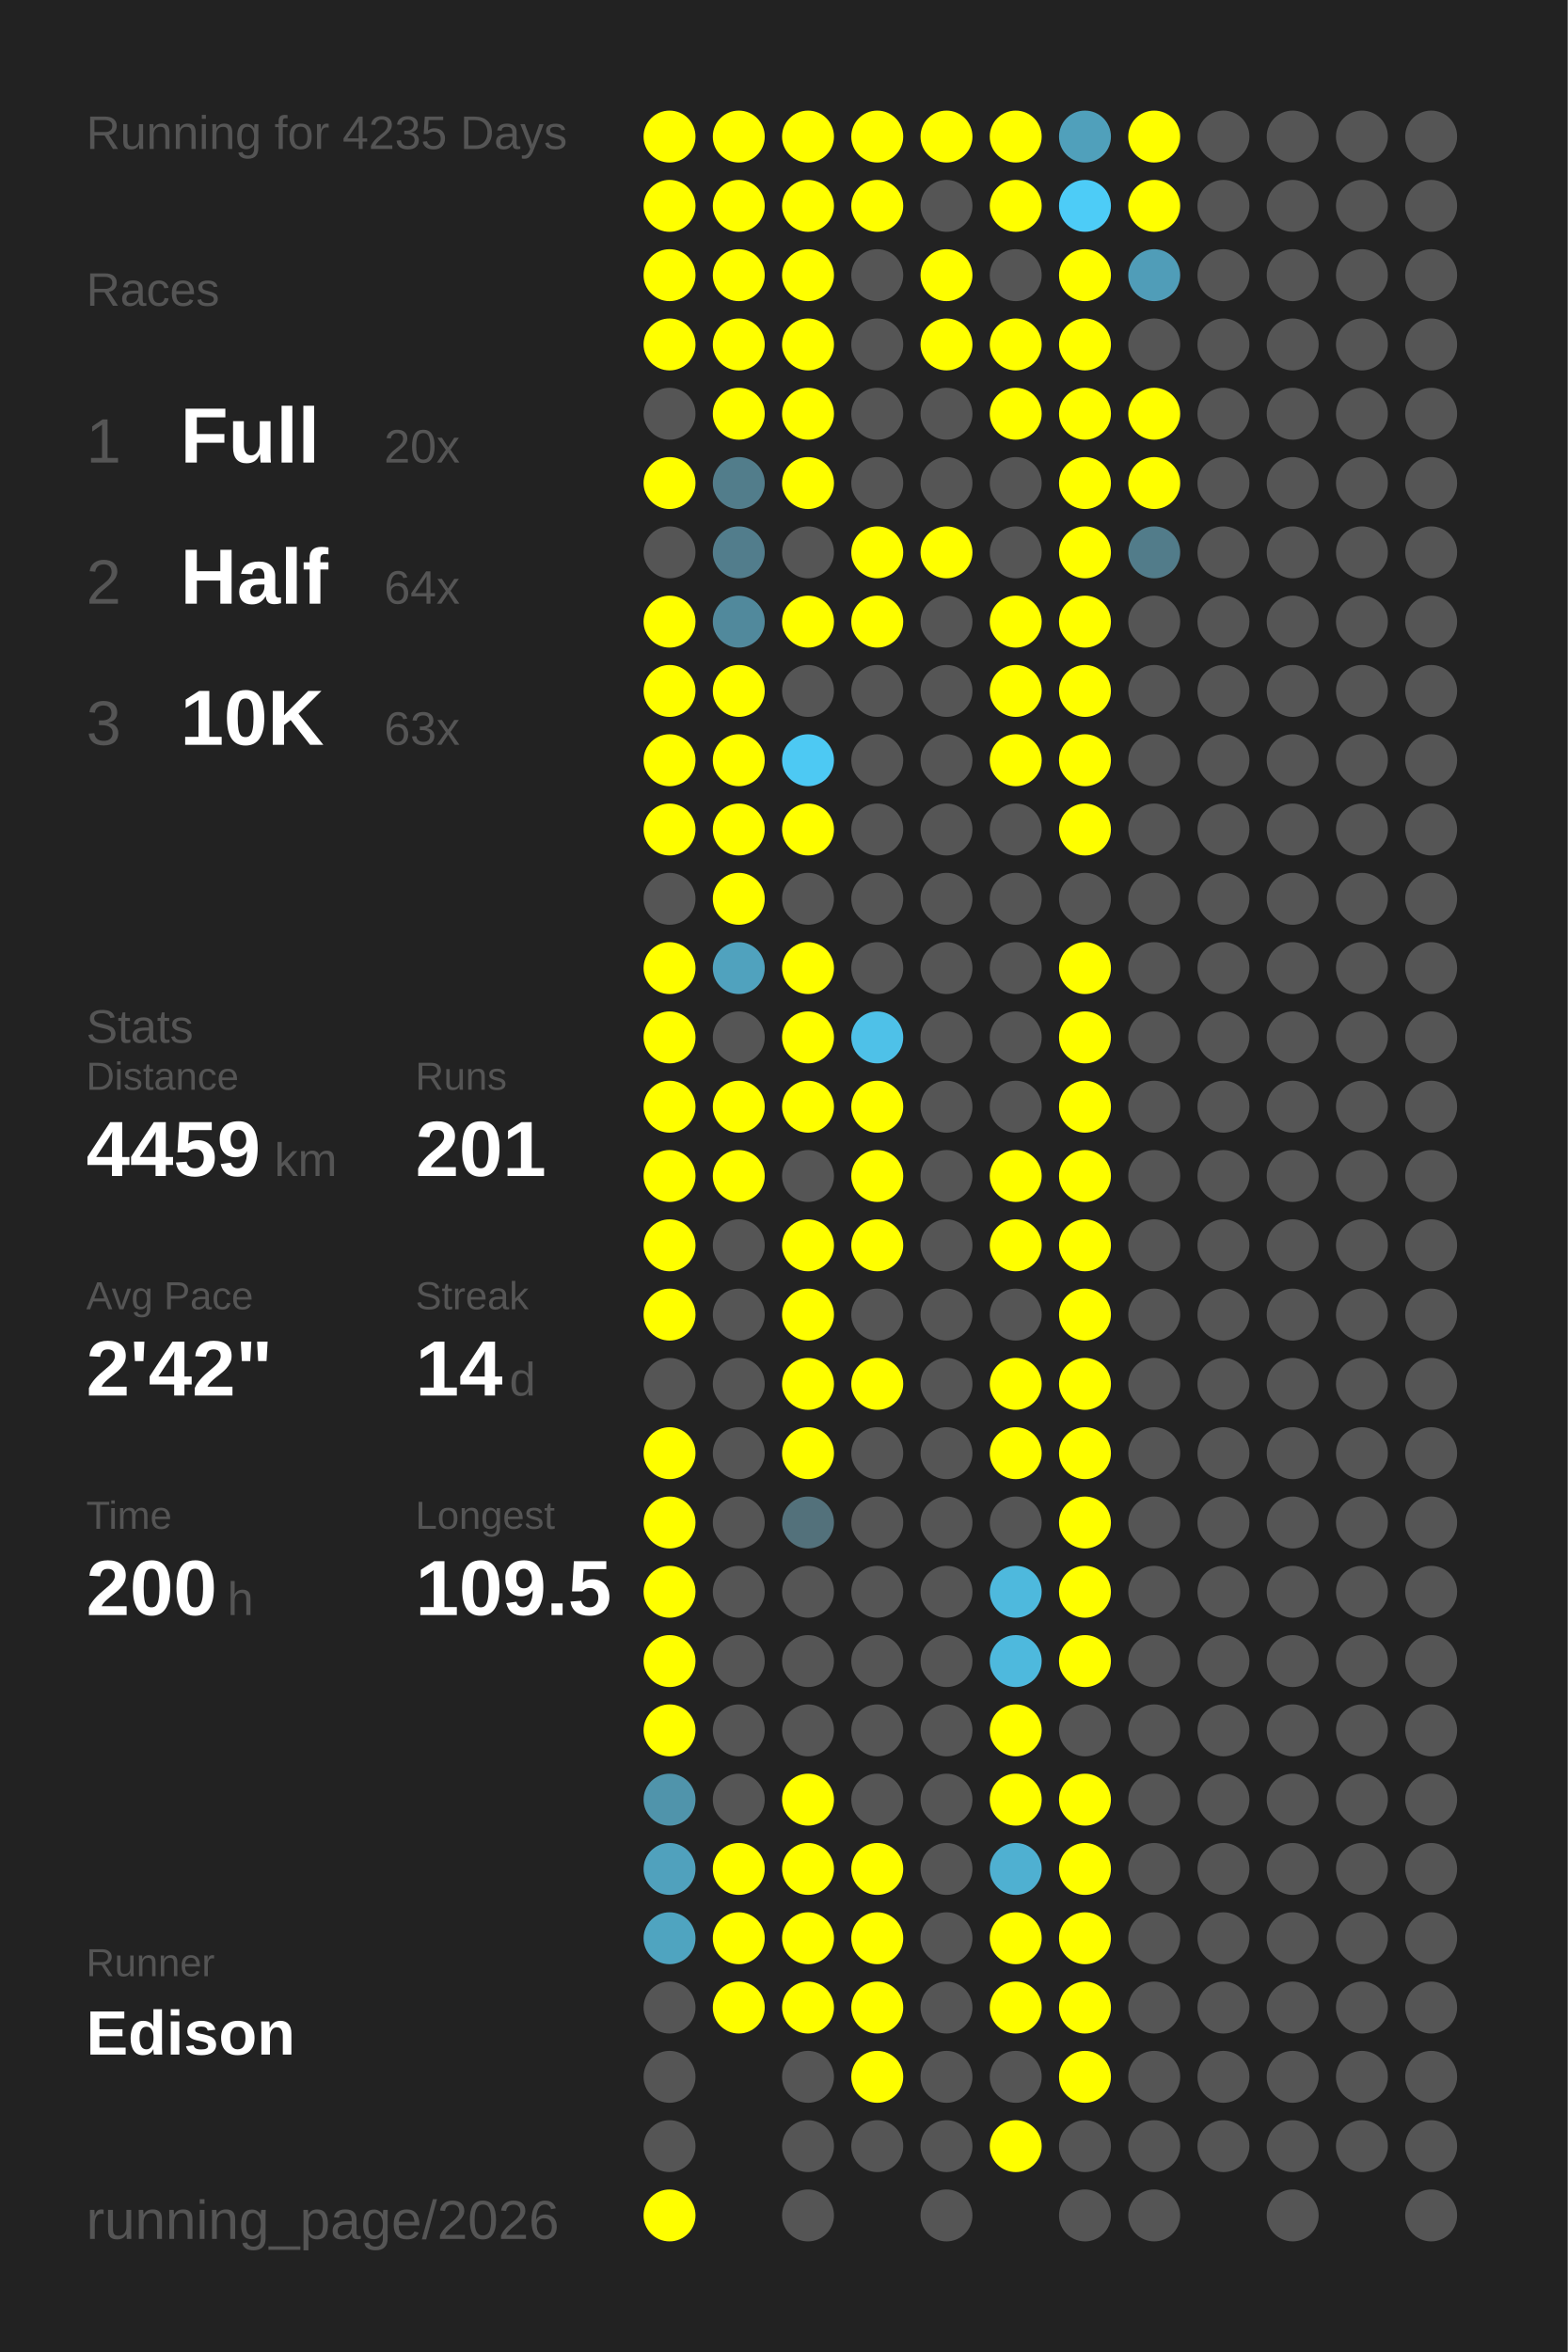
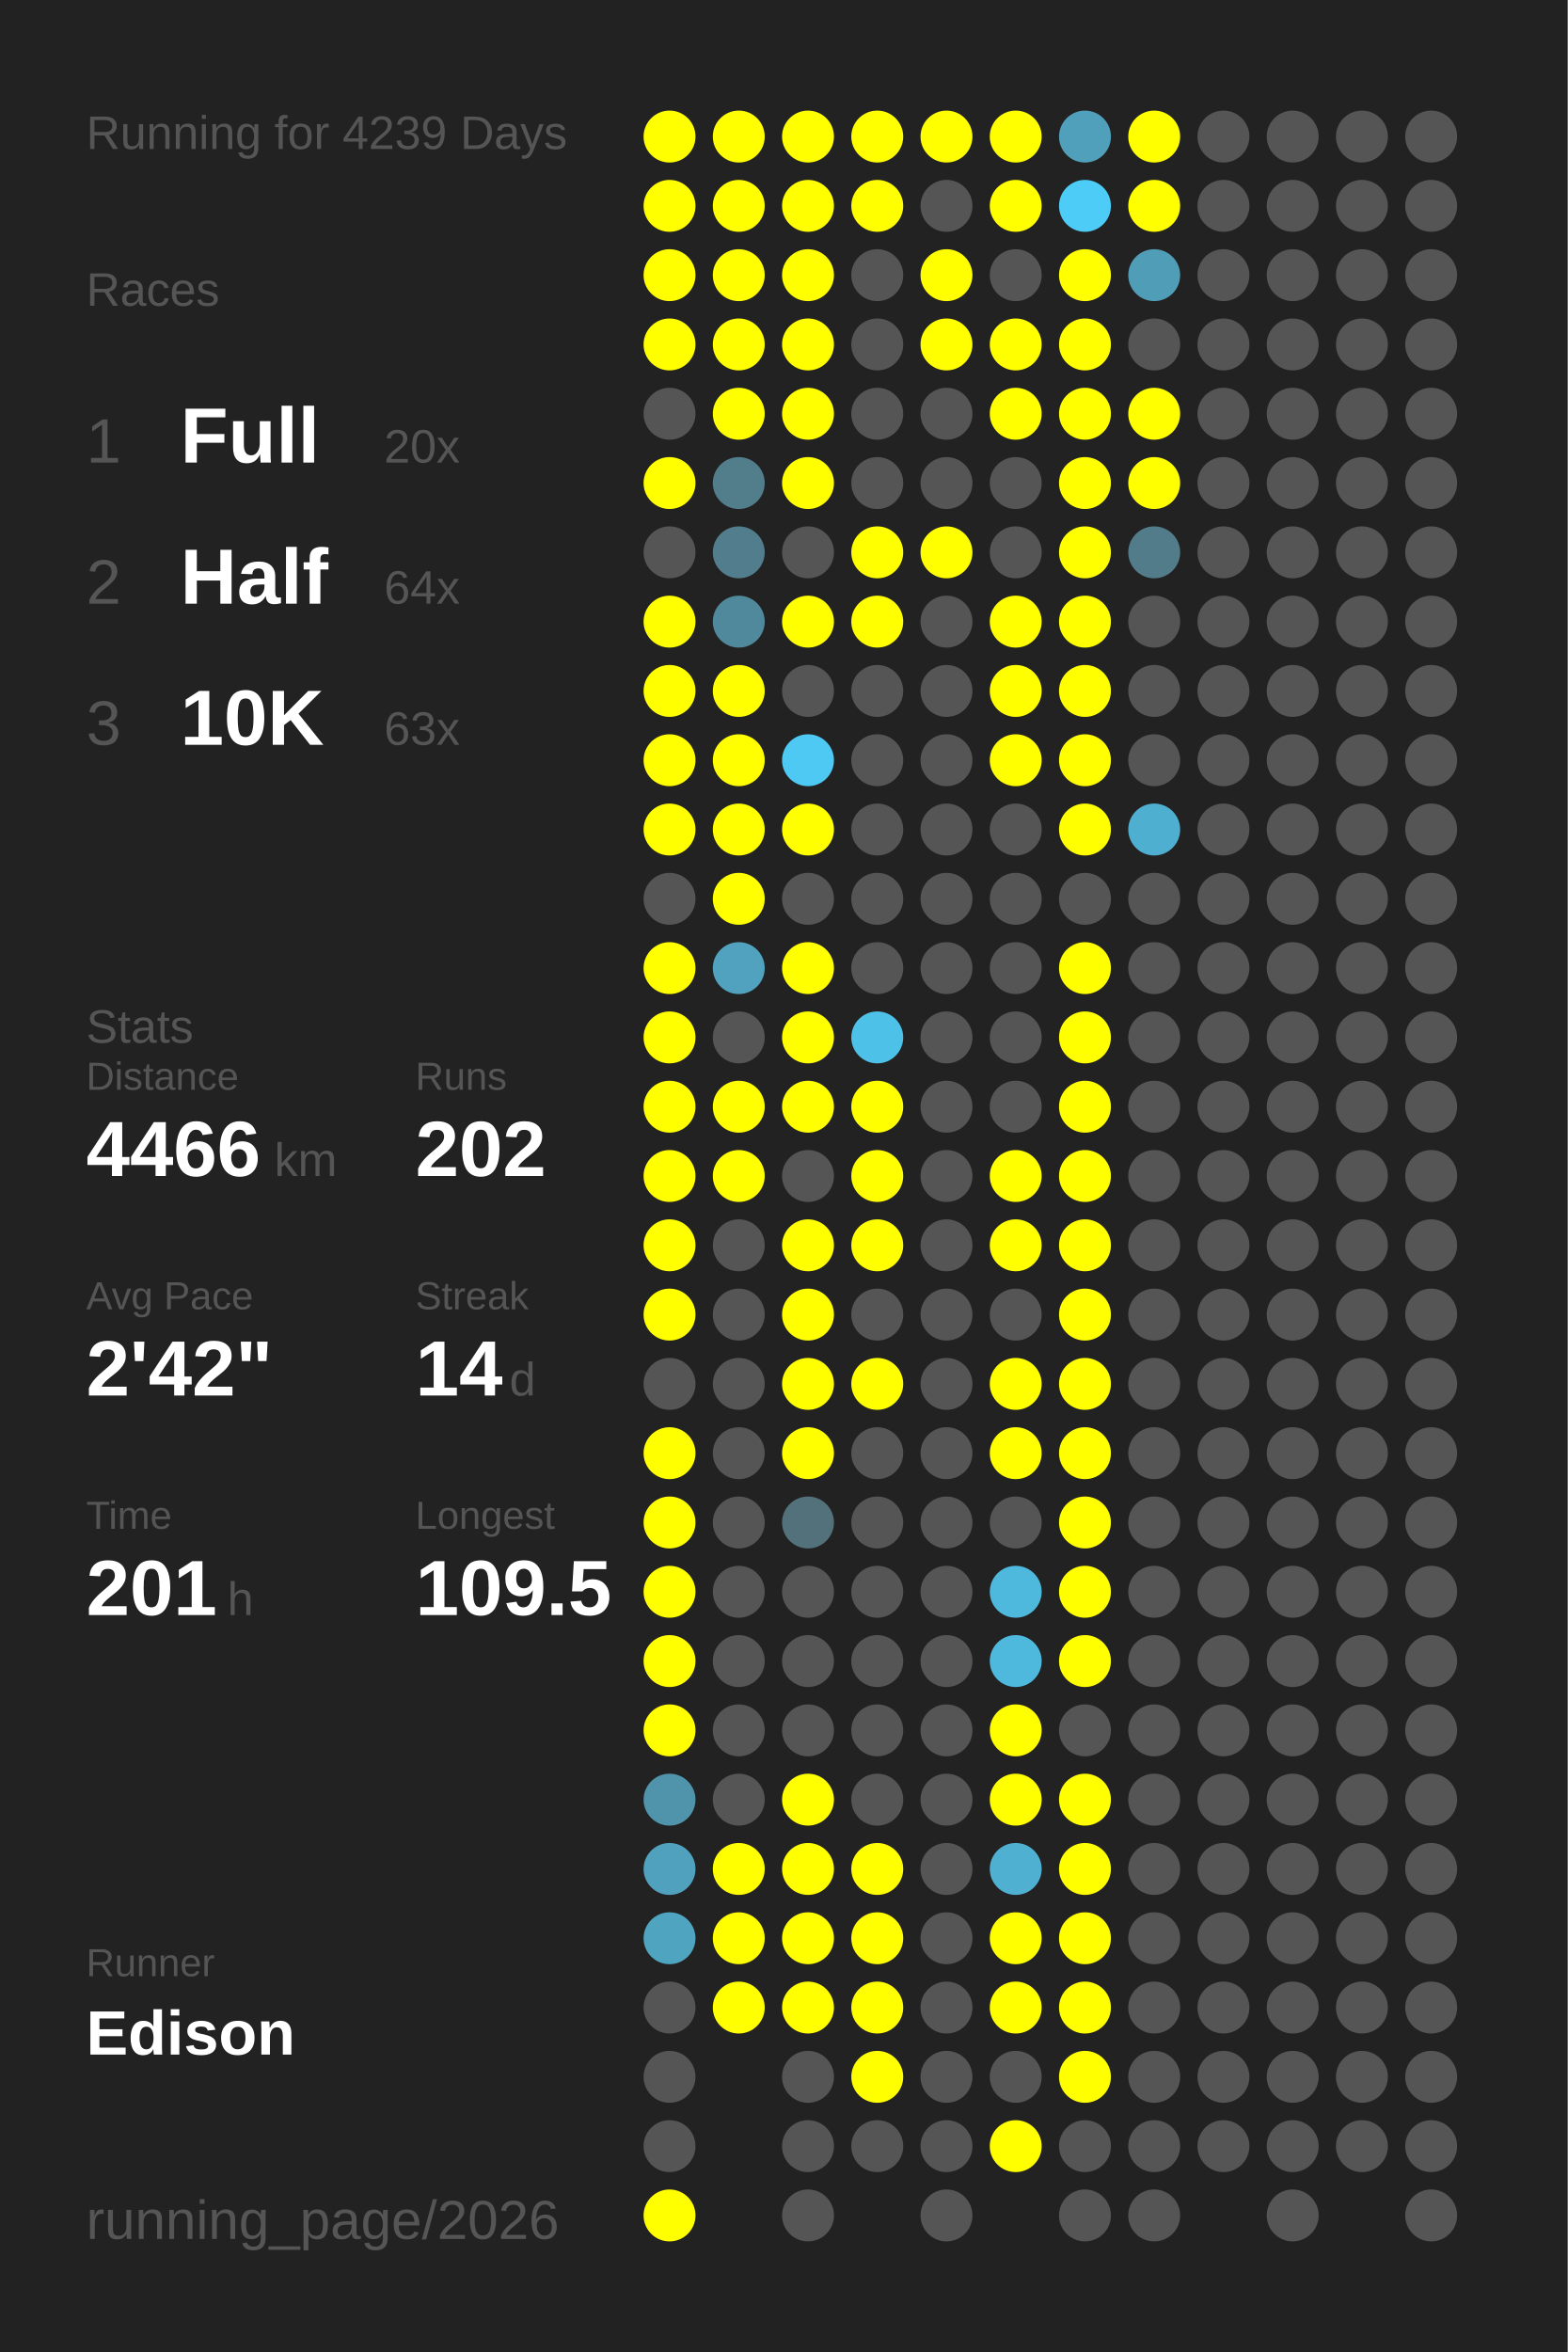
<svg xmlns="http://www.w3.org/2000/svg" baseProfile="full" height="300mm" version="1.1" viewBox="0,0,200,300" width="200mm">
  <defs />
  <rect fill="#222222" height="300" width="200" x="0" y="0" />
-   <text fill="#555555" style="font-size:6px; font-family:Arial;" x="11" y="19">Running for 4235 Days</text>
+   <text fill="#555555" style="font-size:6px; font-family:Arial;" x="11" y="19">Running for 4239 Days</text>
  <text fill="#555555" style="font-size:6px; font-family:Arial;" x="11" y="39">Races</text>
  <text fill="#555555" style="font-size:8px; font-family:Arial;" x="11" y="59">1</text>
  <text fill="#FFFFFF" style="font-size:10px; font-family:Arial; font-weight:bold;" x="23" y="59">Full</text>
  <text fill="#555555" style="font-size:6px; font-family:Arial;" x="49" y="59">20x</text>
  <text fill="#555555" style="font-size:8px; font-family:Arial;" x="11" y="77">2</text>
  <text fill="#FFFFFF" style="font-size:10px; font-family:Arial; font-weight:bold;" x="23" y="77">Half</text>
  <text fill="#555555" style="font-size:6px; font-family:Arial;" x="49" y="77">64x</text>
  <text fill="#555555" style="font-size:8px; font-family:Arial;" x="11" y="95">3</text>
  <text fill="#FFFFFF" style="font-size:10px; font-family:Arial; font-weight:bold;" x="23" y="95">10K</text>
  <text fill="#555555" style="font-size:6px; font-family:Arial;" x="49" y="95">63x</text>
  <text fill="#555555" style="font-size:6px; font-family:Arial;" x="11" y="133">Stats</text>
  <text fill="#555555" style="font-size:5px; font-family:Arial;" x="11" y="139">Distance</text>
-   <text fill="#FFFFFF" style="font-size:10px; font-family:Arial; font-weight:bold;" x="11" y="150">4459</text>
+   <text fill="#FFFFFF" style="font-size:10px; font-family:Arial; font-weight:bold;" x="11" y="150">4466</text>
  <text fill="#555555" style="font-size:6px; font-family:Arial;" x="35" y="150">km</text>
  <text fill="#555555" style="font-size:5px; font-family:Arial;" x="53" y="139">Runs</text>
-   <text fill="#FFFFFF" style="font-size:10px; font-family:Arial; font-weight:bold;" x="53" y="150">201</text>
+   <text fill="#FFFFFF" style="font-size:10px; font-family:Arial; font-weight:bold;" x="53" y="150">202</text>
  <text fill="#555555" style="font-size:5px; font-family:Arial;" x="11" y="167">Avg Pace</text>
  <text fill="#FFFFFF" style="font-size:10px; font-family:Arial; font-weight:bold;" x="11" y="178">2'42"</text>
  <text fill="#555555" style="font-size:5px; font-family:Arial;" x="53" y="167">Streak</text>
  <text fill="#FFFFFF" style="font-size:10px; font-family:Arial; font-weight:bold;" x="53" y="178">14</text>
  <text fill="#555555" style="font-size:6px; font-family:Arial;" x="65" y="178">d</text>
  <text fill="#555555" style="font-size:5px; font-family:Arial;" x="11" y="195">Time</text>
-   <text fill="#FFFFFF" style="font-size:10px; font-family:Arial; font-weight:bold;" x="11" y="206">200</text>
+   <text fill="#FFFFFF" style="font-size:10px; font-family:Arial; font-weight:bold;" x="11" y="206">201</text>
  <text fill="#555555" style="font-size:6px; font-family:Arial;" x="29" y="206">h</text>
  <text fill="#555555" style="font-size:5px; font-family:Arial;" x="53" y="195">Longest</text>
  <text fill="#FFFFFF" style="font-size:10px; font-family:Arial; font-weight:bold;" x="53" y="206">109.5</text>
  <text fill="#555555" style="font-size:5px; font-family:Arial;" x="11" y="252.065">Runner</text>
  <text fill="#FFFFFF" style="font-size:8px; font-family:Arial; font-weight:bold;" x="11" y="262.065">Edison</text>
  <text fill="#555555" style="font-size:7px; font-family:Arial;" x="11" y="285.581">running_page/2026</text>
  <circle cx="85.417" cy="17.419" fill="#FFFF00" r="3.312" />
  <circle cx="85.417" cy="26.258" fill="#FFFF00" r="3.312" />
  <circle cx="85.417" cy="35.097" fill="#FFFF00" r="3.312" />
  <circle cx="85.417" cy="43.935" fill="#FFFF00" r="3.312" />
  <circle cx="85.417" cy="52.774" fill="#555555" r="3.312" />
  <circle cx="85.417" cy="61.613" fill="#FFFF00" r="3.312" />
  <circle cx="85.417" cy="70.452" fill="#555555" r="3.312" />
  <circle cx="85.417" cy="79.29" fill="#FFFF00" r="3.312" />
  <circle cx="85.417" cy="88.129" fill="#FFFF00" r="3.312" />
  <circle cx="85.417" cy="96.968" fill="#FFFF00" r="3.312" />
  <circle cx="85.417" cy="105.806" fill="#FFFF00" r="3.312" />
  <circle cx="85.417" cy="114.645" fill="#555555" r="3.312" />
  <circle cx="85.417" cy="123.484" fill="#FFFF00" r="3.312" />
  <circle cx="85.417" cy="132.323" fill="#FFFF00" r="3.312" />
  <circle cx="85.417" cy="141.161" fill="#FFFF00" r="3.312" />
  <circle cx="85.417" cy="150" fill="#FFFF00" r="3.312" />
  <circle cx="85.417" cy="158.839" fill="#FFFF00" r="3.312" />
  <circle cx="85.417" cy="167.677" fill="#FFFF00" r="3.312" />
  <circle cx="85.417" cy="176.516" fill="#555555" r="3.312" />
  <circle cx="85.417" cy="185.355" fill="#FFFF00" r="3.312" />
  <circle cx="85.417" cy="194.194" fill="#FFFF00" r="3.312" />
  <circle cx="85.417" cy="203.032" fill="#FFFF00" r="3.312" />
  <circle cx="85.417" cy="211.871" fill="#FFFF00" r="3.312" />
  <circle cx="85.417" cy="220.71" fill="#FFFF00" r="3.312" />
  <circle cx="85.417" cy="229.548" fill="#5094ab" r="3.312" />
  <circle cx="85.417" cy="238.387" fill="#50a1bd" r="3.312" />
  <circle cx="85.417" cy="247.226" fill="#4fa4c0" r="3.312" />
  <circle cx="85.417" cy="256.065" fill="#555555" r="3.312" />
  <circle cx="85.417" cy="264.903" fill="#555555" r="3.312" />
  <circle cx="85.417" cy="273.742" fill="#555555" r="3.312" />
  <circle cx="85.417" cy="282.581" fill="#FFFF00" r="3.312" />
  <circle cx="94.25" cy="17.419" fill="#FFFF00" r="3.312" />
  <circle cx="94.25" cy="26.258" fill="#FFFF00" r="3.312" />
  <circle cx="94.25" cy="35.097" fill="#FFFF00" r="3.312" />
  <circle cx="94.25" cy="43.935" fill="#FFFF00" r="3.312" />
  <circle cx="94.25" cy="52.774" fill="#FFFF00" r="3.312" />
  <circle cx="94.25" cy="61.613" fill="#527d8b" r="3.312" />
  <circle cx="94.25" cy="70.452" fill="#527d8c" r="3.312" />
  <circle cx="94.25" cy="79.29" fill="#51899c" r="3.312" />
  <circle cx="94.25" cy="88.129" fill="#FFFF00" r="3.312" />
  <circle cx="94.25" cy="96.968" fill="#FFFF00" r="3.312" />
  <circle cx="94.25" cy="105.806" fill="#FFFF00" r="3.312" />
  <circle cx="94.25" cy="114.645" fill="#FFFF00" r="3.312" />
  <circle cx="94.25" cy="123.484" fill="#50a2be" r="3.312" />
  <circle cx="94.25" cy="132.323" fill="#555555" r="3.312" />
  <circle cx="94.25" cy="141.161" fill="#FFFF00" r="3.312" />
  <circle cx="94.25" cy="150" fill="#FFFF00" r="3.312" />
  <circle cx="94.25" cy="158.839" fill="#555555" r="3.312" />
  <circle cx="94.25" cy="167.677" fill="#555555" r="3.312" />
  <circle cx="94.25" cy="176.516" fill="#555555" r="3.312" />
  <circle cx="94.25" cy="185.355" fill="#555555" r="3.312" />
  <circle cx="94.25" cy="194.194" fill="#555555" r="3.312" />
  <circle cx="94.25" cy="203.032" fill="#555555" r="3.312" />
  <circle cx="94.25" cy="211.871" fill="#555555" r="3.312" />
  <circle cx="94.25" cy="220.71" fill="#555555" r="3.312" />
  <circle cx="94.25" cy="229.548" fill="#555555" r="3.312" />
  <circle cx="94.25" cy="238.387" fill="#FFFF00" r="3.312" />
  <circle cx="94.25" cy="247.226" fill="#FFFF00" r="3.312" />
  <circle cx="94.25" cy="256.065" fill="#FFFF00" r="3.312" />
  <circle cx="103.083" cy="17.419" fill="#FFFF00" r="3.312" />
  <circle cx="103.083" cy="26.258" fill="#FFFF00" r="3.312" />
  <circle cx="103.083" cy="35.097" fill="#FFFF00" r="3.312" />
  <circle cx="103.083" cy="43.935" fill="#FFFF00" r="3.312" />
  <circle cx="103.083" cy="52.774" fill="#FFFF00" r="3.312" />
  <circle cx="103.083" cy="61.613" fill="#FFFF00" r="3.312" />
  <circle cx="103.083" cy="70.452" fill="#555555" r="3.312" />
  <circle cx="103.083" cy="79.29" fill="#FFFF00" r="3.312" />
  <circle cx="103.083" cy="88.129" fill="#555555" r="3.312" />
  <circle cx="103.083" cy="96.968" fill="#4dc9f3" r="3.312" />
  <circle cx="103.083" cy="105.806" fill="#FFFF00" r="3.312" />
  <circle cx="103.083" cy="114.645" fill="#555555" r="3.312" />
  <circle cx="103.083" cy="123.484" fill="#FFFF00" r="3.312" />
  <circle cx="103.083" cy="132.323" fill="#FFFF00" r="3.312" />
  <circle cx="103.083" cy="141.161" fill="#FFFF00" r="3.312" />
  <circle cx="103.083" cy="150" fill="#555555" r="3.312" />
  <circle cx="103.083" cy="158.839" fill="#FFFF00" r="3.312" />
  <circle cx="103.083" cy="167.677" fill="#FFFF00" r="3.312" />
  <circle cx="103.083" cy="176.516" fill="#FFFF00" r="3.312" />
  <circle cx="103.083" cy="185.355" fill="#FFFF00" r="3.312" />
  <circle cx="103.083" cy="194.194" fill="#53717b" r="3.312" />
  <circle cx="103.083" cy="203.032" fill="#555555" r="3.312" />
  <circle cx="103.083" cy="211.871" fill="#555555" r="3.312" />
  <circle cx="103.083" cy="220.71" fill="#555555" r="3.312" />
  <circle cx="103.083" cy="229.548" fill="#FFFF00" r="3.312" />
  <circle cx="103.083" cy="238.387" fill="#FFFF00" r="3.312" />
  <circle cx="103.083" cy="247.226" fill="#FFFF00" r="3.312" />
  <circle cx="103.083" cy="256.065" fill="#FFFF00" r="3.312" />
  <circle cx="103.083" cy="264.903" fill="#555555" r="3.312" />
  <circle cx="103.083" cy="273.742" fill="#555555" r="3.312" />
  <circle cx="103.083" cy="282.581" fill="#555555" r="3.312" />
  <circle cx="111.917" cy="17.419" fill="#FFFF00" r="3.312" />
  <circle cx="111.917" cy="26.258" fill="#FFFF00" r="3.312" />
  <circle cx="111.917" cy="35.097" fill="#555555" r="3.312" />
  <circle cx="111.917" cy="43.935" fill="#555555" r="3.312" />
  <circle cx="111.917" cy="52.774" fill="#555555" r="3.312" />
  <circle cx="111.917" cy="61.613" fill="#555555" r="3.312" />
  <circle cx="111.917" cy="70.452" fill="#FFFF00" r="3.312" />
  <circle cx="111.917" cy="79.29" fill="#FFFF00" r="3.312" />
  <circle cx="111.917" cy="88.129" fill="#555555" r="3.312" />
  <circle cx="111.917" cy="96.968" fill="#555555" r="3.312" />
  <circle cx="111.917" cy="105.806" fill="#555555" r="3.312" />
  <circle cx="111.917" cy="114.645" fill="#555555" r="3.312" />
  <circle cx="111.917" cy="123.484" fill="#555555" r="3.312" />
  <circle cx="111.917" cy="132.323" fill="#4ec1e8" r="3.312" />
  <circle cx="111.917" cy="141.161" fill="#FFFF00" r="3.312" />
  <circle cx="111.917" cy="150" fill="#FFFF00" r="3.312" />
  <circle cx="111.917" cy="158.839" fill="#FFFF00" r="3.312" />
  <circle cx="111.917" cy="167.677" fill="#555555" r="3.312" />
  <circle cx="111.917" cy="176.516" fill="#FFFF00" r="3.312" />
  <circle cx="111.917" cy="185.355" fill="#555555" r="3.312" />
  <circle cx="111.917" cy="194.194" fill="#555555" r="3.312" />
  <circle cx="111.917" cy="203.032" fill="#555555" r="3.312" />
  <circle cx="111.917" cy="211.871" fill="#555555" r="3.312" />
  <circle cx="111.917" cy="220.71" fill="#555555" r="3.312" />
  <circle cx="111.917" cy="229.548" fill="#555555" r="3.312" />
  <circle cx="111.917" cy="238.387" fill="#FFFF00" r="3.312" />
  <circle cx="111.917" cy="247.226" fill="#FFFF00" r="3.312" />
  <circle cx="111.917" cy="256.065" fill="#FFFF00" r="3.312" />
  <circle cx="111.917" cy="264.903" fill="#FFFF00" r="3.312" />
  <circle cx="111.917" cy="273.742" fill="#555555" r="3.312" />
  <circle cx="120.75" cy="17.419" fill="#FFFF00" r="3.312" />
  <circle cx="120.75" cy="26.258" fill="#555555" r="3.312" />
  <circle cx="120.75" cy="35.097" fill="#FFFF00" r="3.312" />
  <circle cx="120.75" cy="43.935" fill="#FFFF00" r="3.312" />
  <circle cx="120.75" cy="52.774" fill="#555555" r="3.312" />
  <circle cx="120.75" cy="61.613" fill="#555555" r="3.312" />
  <circle cx="120.75" cy="70.452" fill="#FFFF00" r="3.312" />
  <circle cx="120.75" cy="79.29" fill="#555555" r="3.312" />
  <circle cx="120.75" cy="88.129" fill="#555555" r="3.312" />
  <circle cx="120.75" cy="96.968" fill="#555555" r="3.312" />
  <circle cx="120.75" cy="105.806" fill="#555555" r="3.312" />
  <circle cx="120.75" cy="114.645" fill="#555555" r="3.312" />
  <circle cx="120.75" cy="123.484" fill="#555555" r="3.312" />
  <circle cx="120.75" cy="132.323" fill="#555555" r="3.312" />
  <circle cx="120.75" cy="141.161" fill="#555555" r="3.312" />
  <circle cx="120.75" cy="150" fill="#555555" r="3.312" />
  <circle cx="120.75" cy="158.839" fill="#555555" r="3.312" />
  <circle cx="120.75" cy="167.677" fill="#555555" r="3.312" />
  <circle cx="120.75" cy="176.516" fill="#555555" r="3.312" />
  <circle cx="120.75" cy="185.355" fill="#555555" r="3.312" />
  <circle cx="120.75" cy="194.194" fill="#555555" r="3.312" />
  <circle cx="120.75" cy="203.032" fill="#555555" r="3.312" />
  <circle cx="120.75" cy="211.871" fill="#555555" r="3.312" />
  <circle cx="120.75" cy="220.71" fill="#555555" r="3.312" />
  <circle cx="120.75" cy="229.548" fill="#555555" r="3.312" />
  <circle cx="120.75" cy="238.387" fill="#555555" r="3.312" />
  <circle cx="120.75" cy="247.226" fill="#555555" r="3.312" />
  <circle cx="120.75" cy="256.065" fill="#555555" r="3.312" />
  <circle cx="120.75" cy="264.903" fill="#555555" r="3.312" />
  <circle cx="120.75" cy="273.742" fill="#555555" r="3.312" />
  <circle cx="120.75" cy="282.581" fill="#555555" r="3.312" />
  <circle cx="129.583" cy="17.419" fill="#FFFF00" r="3.312" />
  <circle cx="129.583" cy="26.258" fill="#FFFF00" r="3.312" />
  <circle cx="129.583" cy="35.097" fill="#555555" r="3.312" />
  <circle cx="129.583" cy="43.935" fill="#FFFF00" r="3.312" />
  <circle cx="129.583" cy="52.774" fill="#FFFF00" r="3.312" />
  <circle cx="129.583" cy="61.613" fill="#555555" r="3.312" />
  <circle cx="129.583" cy="70.452" fill="#555555" r="3.312" />
  <circle cx="129.583" cy="79.29" fill="#FFFF00" r="3.312" />
  <circle cx="129.583" cy="88.129" fill="#FFFF00" r="3.312" />
  <circle cx="129.583" cy="96.968" fill="#FFFF00" r="3.312" />
  <circle cx="129.583" cy="105.806" fill="#555555" r="3.312" />
  <circle cx="129.583" cy="114.645" fill="#555555" r="3.312" />
  <circle cx="129.583" cy="123.484" fill="#555555" r="3.312" />
  <circle cx="129.583" cy="132.323" fill="#555555" r="3.312" />
  <circle cx="129.583" cy="141.161" fill="#555555" r="3.312" />
  <circle cx="129.583" cy="150" fill="#FFFF00" r="3.312" />
  <circle cx="129.583" cy="158.839" fill="#FFFF00" r="3.312" />
  <circle cx="129.583" cy="167.677" fill="#555555" r="3.312" />
  <circle cx="129.583" cy="176.516" fill="#FFFF00" r="3.312" />
  <circle cx="129.583" cy="185.355" fill="#FFFF00" r="3.312" />
  <circle cx="129.583" cy="194.194" fill="#555555" r="3.312" />
  <circle cx="129.583" cy="203.032" fill="#4eb9dd" r="3.312" />
  <circle cx="129.583" cy="211.871" fill="#4eb9dd" r="3.312" />
  <circle cx="129.583" cy="220.71" fill="#FFFF00" r="3.312" />
  <circle cx="129.583" cy="229.548" fill="#FFFF00" r="3.312" />
  <circle cx="129.583" cy="238.387" fill="#4fb0d1" r="3.312" />
  <circle cx="129.583" cy="247.226" fill="#FFFF00" r="3.312" />
  <circle cx="129.583" cy="256.065" fill="#FFFF00" r="3.312" />
  <circle cx="129.583" cy="264.903" fill="#555555" r="3.312" />
  <circle cx="129.583" cy="273.742" fill="#FFFF00" r="3.312" />
  <circle cx="138.417" cy="17.419" fill="#50a0bb" r="3.312" />
  <circle cx="138.417" cy="26.258" fill="#4dccf7" r="3.312" />
  <circle cx="138.417" cy="35.097" fill="#FFFF00" r="3.312" />
  <circle cx="138.417" cy="43.935" fill="#FFFF00" r="3.312" />
  <circle cx="138.417" cy="52.774" fill="#FFFF00" r="3.312" />
  <circle cx="138.417" cy="61.613" fill="#FFFF00" r="3.312" />
  <circle cx="138.417" cy="70.452" fill="#FFFF00" r="3.312" />
  <circle cx="138.417" cy="79.29" fill="#FFFF00" r="3.312" />
  <circle cx="138.417" cy="88.129" fill="#FFFF00" r="3.312" />
  <circle cx="138.417" cy="96.968" fill="#FFFF00" r="3.312" />
  <circle cx="138.417" cy="105.806" fill="#FFFF00" r="3.312" />
  <circle cx="138.417" cy="114.645" fill="#555555" r="3.312" />
  <circle cx="138.417" cy="123.484" fill="#FFFF00" r="3.312" />
  <circle cx="138.417" cy="132.323" fill="#FFFF00" r="3.312" />
  <circle cx="138.417" cy="141.161" fill="#FFFF00" r="3.312" />
  <circle cx="138.417" cy="150" fill="#FFFF00" r="3.312" />
  <circle cx="138.417" cy="158.839" fill="#FFFF00" r="3.312" />
  <circle cx="138.417" cy="167.677" fill="#FFFF00" r="3.312" />
  <circle cx="138.417" cy="176.516" fill="#FFFF00" r="3.312" />
  <circle cx="138.417" cy="185.355" fill="#FFFF00" r="3.312" />
  <circle cx="138.417" cy="194.194" fill="#FFFF00" r="3.312" />
  <circle cx="138.417" cy="203.032" fill="#FFFF00" r="3.312" />
  <circle cx="138.417" cy="211.871" fill="#FFFF00" r="3.312" />
  <circle cx="138.417" cy="220.71" fill="#555555" r="3.312" />
  <circle cx="138.417" cy="229.548" fill="#FFFF00" r="3.312" />
  <circle cx="138.417" cy="238.387" fill="#FFFF00" r="3.312" />
  <circle cx="138.417" cy="247.226" fill="#FFFF00" r="3.312" />
  <circle cx="138.417" cy="256.065" fill="#FFFF00" r="3.312" />
  <circle cx="138.417" cy="264.903" fill="#FFFF00" r="3.312" />
  <circle cx="138.417" cy="273.742" fill="#555555" r="3.312" />
  <circle cx="138.417" cy="282.581" fill="#555555" r="3.312" />
  <circle cx="147.25" cy="17.419" fill="#FFFF00" r="3.312" />
  <circle cx="147.25" cy="26.258" fill="#FFFF00" r="3.312" />
  <circle cx="147.25" cy="35.097" fill="#509db8" r="3.312" />
  <circle cx="147.25" cy="43.935" fill="#555555" r="3.312" />
  <circle cx="147.25" cy="52.774" fill="#FFFF00" r="3.312" />
  <circle cx="147.25" cy="61.613" fill="#FFFF00" r="3.312" />
  <circle cx="147.25" cy="70.452" fill="#527c8a" r="3.312" />
  <circle cx="147.25" cy="79.29" fill="#555555" r="3.312" />
  <circle cx="147.25" cy="88.129" fill="#555555" r="3.312" />
  <circle cx="147.25" cy="96.968" fill="#555555" r="3.312" />
-   <circle cx="147.25" cy="105.806" fill="#555555" r="3.312" />
+   <circle cx="147.25" cy="105.806" fill="#4fafd0" r="3.312" />
  <circle cx="147.25" cy="114.645" fill="#555555" r="3.312" />
  <circle cx="147.25" cy="123.484" fill="#555555" r="3.312" />
  <circle cx="147.25" cy="132.323" fill="#555555" r="3.312" />
  <circle cx="147.25" cy="141.161" fill="#555555" r="3.312" />
  <circle cx="147.25" cy="150" fill="#555555" r="3.312" />
  <circle cx="147.25" cy="158.839" fill="#555555" r="3.312" />
  <circle cx="147.25" cy="167.677" fill="#555555" r="3.312" />
  <circle cx="147.25" cy="176.516" fill="#555555" r="3.312" />
  <circle cx="147.25" cy="185.355" fill="#555555" r="3.312" />
  <circle cx="147.25" cy="194.194" fill="#555555" r="3.312" />
  <circle cx="147.25" cy="203.032" fill="#555555" r="3.312" />
  <circle cx="147.25" cy="211.871" fill="#555555" r="3.312" />
  <circle cx="147.25" cy="220.71" fill="#555555" r="3.312" />
  <circle cx="147.25" cy="229.548" fill="#555555" r="3.312" />
  <circle cx="147.25" cy="238.387" fill="#555555" r="3.312" />
  <circle cx="147.25" cy="247.226" fill="#555555" r="3.312" />
  <circle cx="147.25" cy="256.065" fill="#555555" r="3.312" />
  <circle cx="147.25" cy="264.903" fill="#555555" r="3.312" />
  <circle cx="147.25" cy="273.742" fill="#555555" r="3.312" />
  <circle cx="147.25" cy="282.581" fill="#555555" r="3.312" />
  <circle cx="156.083" cy="17.419" fill="#555555" r="3.312" />
  <circle cx="156.083" cy="26.258" fill="#555555" r="3.312" />
  <circle cx="156.083" cy="35.097" fill="#555555" r="3.312" />
  <circle cx="156.083" cy="43.935" fill="#555555" r="3.312" />
  <circle cx="156.083" cy="52.774" fill="#555555" r="3.312" />
  <circle cx="156.083" cy="61.613" fill="#555555" r="3.312" />
  <circle cx="156.083" cy="70.452" fill="#555555" r="3.312" />
  <circle cx="156.083" cy="79.29" fill="#555555" r="3.312" />
  <circle cx="156.083" cy="88.129" fill="#555555" r="3.312" />
  <circle cx="156.083" cy="96.968" fill="#555555" r="3.312" />
  <circle cx="156.083" cy="105.806" fill="#555555" r="3.312" />
  <circle cx="156.083" cy="114.645" fill="#555555" r="3.312" />
  <circle cx="156.083" cy="123.484" fill="#555555" r="3.312" />
  <circle cx="156.083" cy="132.323" fill="#555555" r="3.312" />
  <circle cx="156.083" cy="141.161" fill="#555555" r="3.312" />
  <circle cx="156.083" cy="150" fill="#555555" r="3.312" />
  <circle cx="156.083" cy="158.839" fill="#555555" r="3.312" />
  <circle cx="156.083" cy="167.677" fill="#555555" r="3.312" />
  <circle cx="156.083" cy="176.516" fill="#555555" r="3.312" />
  <circle cx="156.083" cy="185.355" fill="#555555" r="3.312" />
  <circle cx="156.083" cy="194.194" fill="#555555" r="3.312" />
  <circle cx="156.083" cy="203.032" fill="#555555" r="3.312" />
  <circle cx="156.083" cy="211.871" fill="#555555" r="3.312" />
  <circle cx="156.083" cy="220.71" fill="#555555" r="3.312" />
  <circle cx="156.083" cy="229.548" fill="#555555" r="3.312" />
  <circle cx="156.083" cy="238.387" fill="#555555" r="3.312" />
  <circle cx="156.083" cy="247.226" fill="#555555" r="3.312" />
  <circle cx="156.083" cy="256.065" fill="#555555" r="3.312" />
  <circle cx="156.083" cy="264.903" fill="#555555" r="3.312" />
  <circle cx="156.083" cy="273.742" fill="#555555" r="3.312" />
  <circle cx="164.917" cy="17.419" fill="#555555" r="3.312" />
  <circle cx="164.917" cy="26.258" fill="#555555" r="3.312" />
  <circle cx="164.917" cy="35.097" fill="#555555" r="3.312" />
  <circle cx="164.917" cy="43.935" fill="#555555" r="3.312" />
  <circle cx="164.917" cy="52.774" fill="#555555" r="3.312" />
  <circle cx="164.917" cy="61.613" fill="#555555" r="3.312" />
  <circle cx="164.917" cy="70.452" fill="#555555" r="3.312" />
  <circle cx="164.917" cy="79.29" fill="#555555" r="3.312" />
  <circle cx="164.917" cy="88.129" fill="#555555" r="3.312" />
  <circle cx="164.917" cy="96.968" fill="#555555" r="3.312" />
  <circle cx="164.917" cy="105.806" fill="#555555" r="3.312" />
  <circle cx="164.917" cy="114.645" fill="#555555" r="3.312" />
  <circle cx="164.917" cy="123.484" fill="#555555" r="3.312" />
  <circle cx="164.917" cy="132.323" fill="#555555" r="3.312" />
  <circle cx="164.917" cy="141.161" fill="#555555" r="3.312" />
  <circle cx="164.917" cy="150" fill="#555555" r="3.312" />
  <circle cx="164.917" cy="158.839" fill="#555555" r="3.312" />
  <circle cx="164.917" cy="167.677" fill="#555555" r="3.312" />
  <circle cx="164.917" cy="176.516" fill="#555555" r="3.312" />
  <circle cx="164.917" cy="185.355" fill="#555555" r="3.312" />
  <circle cx="164.917" cy="194.194" fill="#555555" r="3.312" />
  <circle cx="164.917" cy="203.032" fill="#555555" r="3.312" />
  <circle cx="164.917" cy="211.871" fill="#555555" r="3.312" />
  <circle cx="164.917" cy="220.71" fill="#555555" r="3.312" />
  <circle cx="164.917" cy="229.548" fill="#555555" r="3.312" />
  <circle cx="164.917" cy="238.387" fill="#555555" r="3.312" />
  <circle cx="164.917" cy="247.226" fill="#555555" r="3.312" />
  <circle cx="164.917" cy="256.065" fill="#555555" r="3.312" />
  <circle cx="164.917" cy="264.903" fill="#555555" r="3.312" />
  <circle cx="164.917" cy="273.742" fill="#555555" r="3.312" />
  <circle cx="164.917" cy="282.581" fill="#555555" r="3.312" />
  <circle cx="173.75" cy="17.419" fill="#555555" r="3.312" />
  <circle cx="173.75" cy="26.258" fill="#555555" r="3.312" />
  <circle cx="173.75" cy="35.097" fill="#555555" r="3.312" />
  <circle cx="173.75" cy="43.935" fill="#555555" r="3.312" />
  <circle cx="173.75" cy="52.774" fill="#555555" r="3.312" />
  <circle cx="173.75" cy="61.613" fill="#555555" r="3.312" />
  <circle cx="173.75" cy="70.452" fill="#555555" r="3.312" />
  <circle cx="173.75" cy="79.29" fill="#555555" r="3.312" />
  <circle cx="173.75" cy="88.129" fill="#555555" r="3.312" />
  <circle cx="173.75" cy="96.968" fill="#555555" r="3.312" />
  <circle cx="173.75" cy="105.806" fill="#555555" r="3.312" />
  <circle cx="173.75" cy="114.645" fill="#555555" r="3.312" />
  <circle cx="173.75" cy="123.484" fill="#555555" r="3.312" />
  <circle cx="173.75" cy="132.323" fill="#555555" r="3.312" />
  <circle cx="173.75" cy="141.161" fill="#555555" r="3.312" />
  <circle cx="173.75" cy="150" fill="#555555" r="3.312" />
  <circle cx="173.75" cy="158.839" fill="#555555" r="3.312" />
  <circle cx="173.75" cy="167.677" fill="#555555" r="3.312" />
  <circle cx="173.75" cy="176.516" fill="#555555" r="3.312" />
  <circle cx="173.75" cy="185.355" fill="#555555" r="3.312" />
  <circle cx="173.75" cy="194.194" fill="#555555" r="3.312" />
  <circle cx="173.75" cy="203.032" fill="#555555" r="3.312" />
  <circle cx="173.75" cy="211.871" fill="#555555" r="3.312" />
  <circle cx="173.75" cy="220.71" fill="#555555" r="3.312" />
  <circle cx="173.75" cy="229.548" fill="#555555" r="3.312" />
  <circle cx="173.75" cy="238.387" fill="#555555" r="3.312" />
  <circle cx="173.75" cy="247.226" fill="#555555" r="3.312" />
  <circle cx="173.75" cy="256.065" fill="#555555" r="3.312" />
  <circle cx="173.75" cy="264.903" fill="#555555" r="3.312" />
  <circle cx="173.75" cy="273.742" fill="#555555" r="3.312" />
  <circle cx="182.583" cy="17.419" fill="#555555" r="3.312" />
  <circle cx="182.583" cy="26.258" fill="#555555" r="3.312" />
  <circle cx="182.583" cy="35.097" fill="#555555" r="3.312" />
  <circle cx="182.583" cy="43.935" fill="#555555" r="3.312" />
  <circle cx="182.583" cy="52.774" fill="#555555" r="3.312" />
  <circle cx="182.583" cy="61.613" fill="#555555" r="3.312" />
  <circle cx="182.583" cy="70.452" fill="#555555" r="3.312" />
  <circle cx="182.583" cy="79.29" fill="#555555" r="3.312" />
  <circle cx="182.583" cy="88.129" fill="#555555" r="3.312" />
  <circle cx="182.583" cy="96.968" fill="#555555" r="3.312" />
  <circle cx="182.583" cy="105.806" fill="#555555" r="3.312" />
  <circle cx="182.583" cy="114.645" fill="#555555" r="3.312" />
  <circle cx="182.583" cy="123.484" fill="#555555" r="3.312" />
  <circle cx="182.583" cy="132.323" fill="#555555" r="3.312" />
  <circle cx="182.583" cy="141.161" fill="#555555" r="3.312" />
  <circle cx="182.583" cy="150" fill="#555555" r="3.312" />
  <circle cx="182.583" cy="158.839" fill="#555555" r="3.312" />
  <circle cx="182.583" cy="167.677" fill="#555555" r="3.312" />
  <circle cx="182.583" cy="176.516" fill="#555555" r="3.312" />
  <circle cx="182.583" cy="185.355" fill="#555555" r="3.312" />
  <circle cx="182.583" cy="194.194" fill="#555555" r="3.312" />
  <circle cx="182.583" cy="203.032" fill="#555555" r="3.312" />
  <circle cx="182.583" cy="211.871" fill="#555555" r="3.312" />
  <circle cx="182.583" cy="220.71" fill="#555555" r="3.312" />
  <circle cx="182.583" cy="229.548" fill="#555555" r="3.312" />
  <circle cx="182.583" cy="238.387" fill="#555555" r="3.312" />
  <circle cx="182.583" cy="247.226" fill="#555555" r="3.312" />
  <circle cx="182.583" cy="256.065" fill="#555555" r="3.312" />
  <circle cx="182.583" cy="264.903" fill="#555555" r="3.312" />
  <circle cx="182.583" cy="273.742" fill="#555555" r="3.312" />
  <circle cx="182.583" cy="282.581" fill="#555555" r="3.312" />
</svg>
